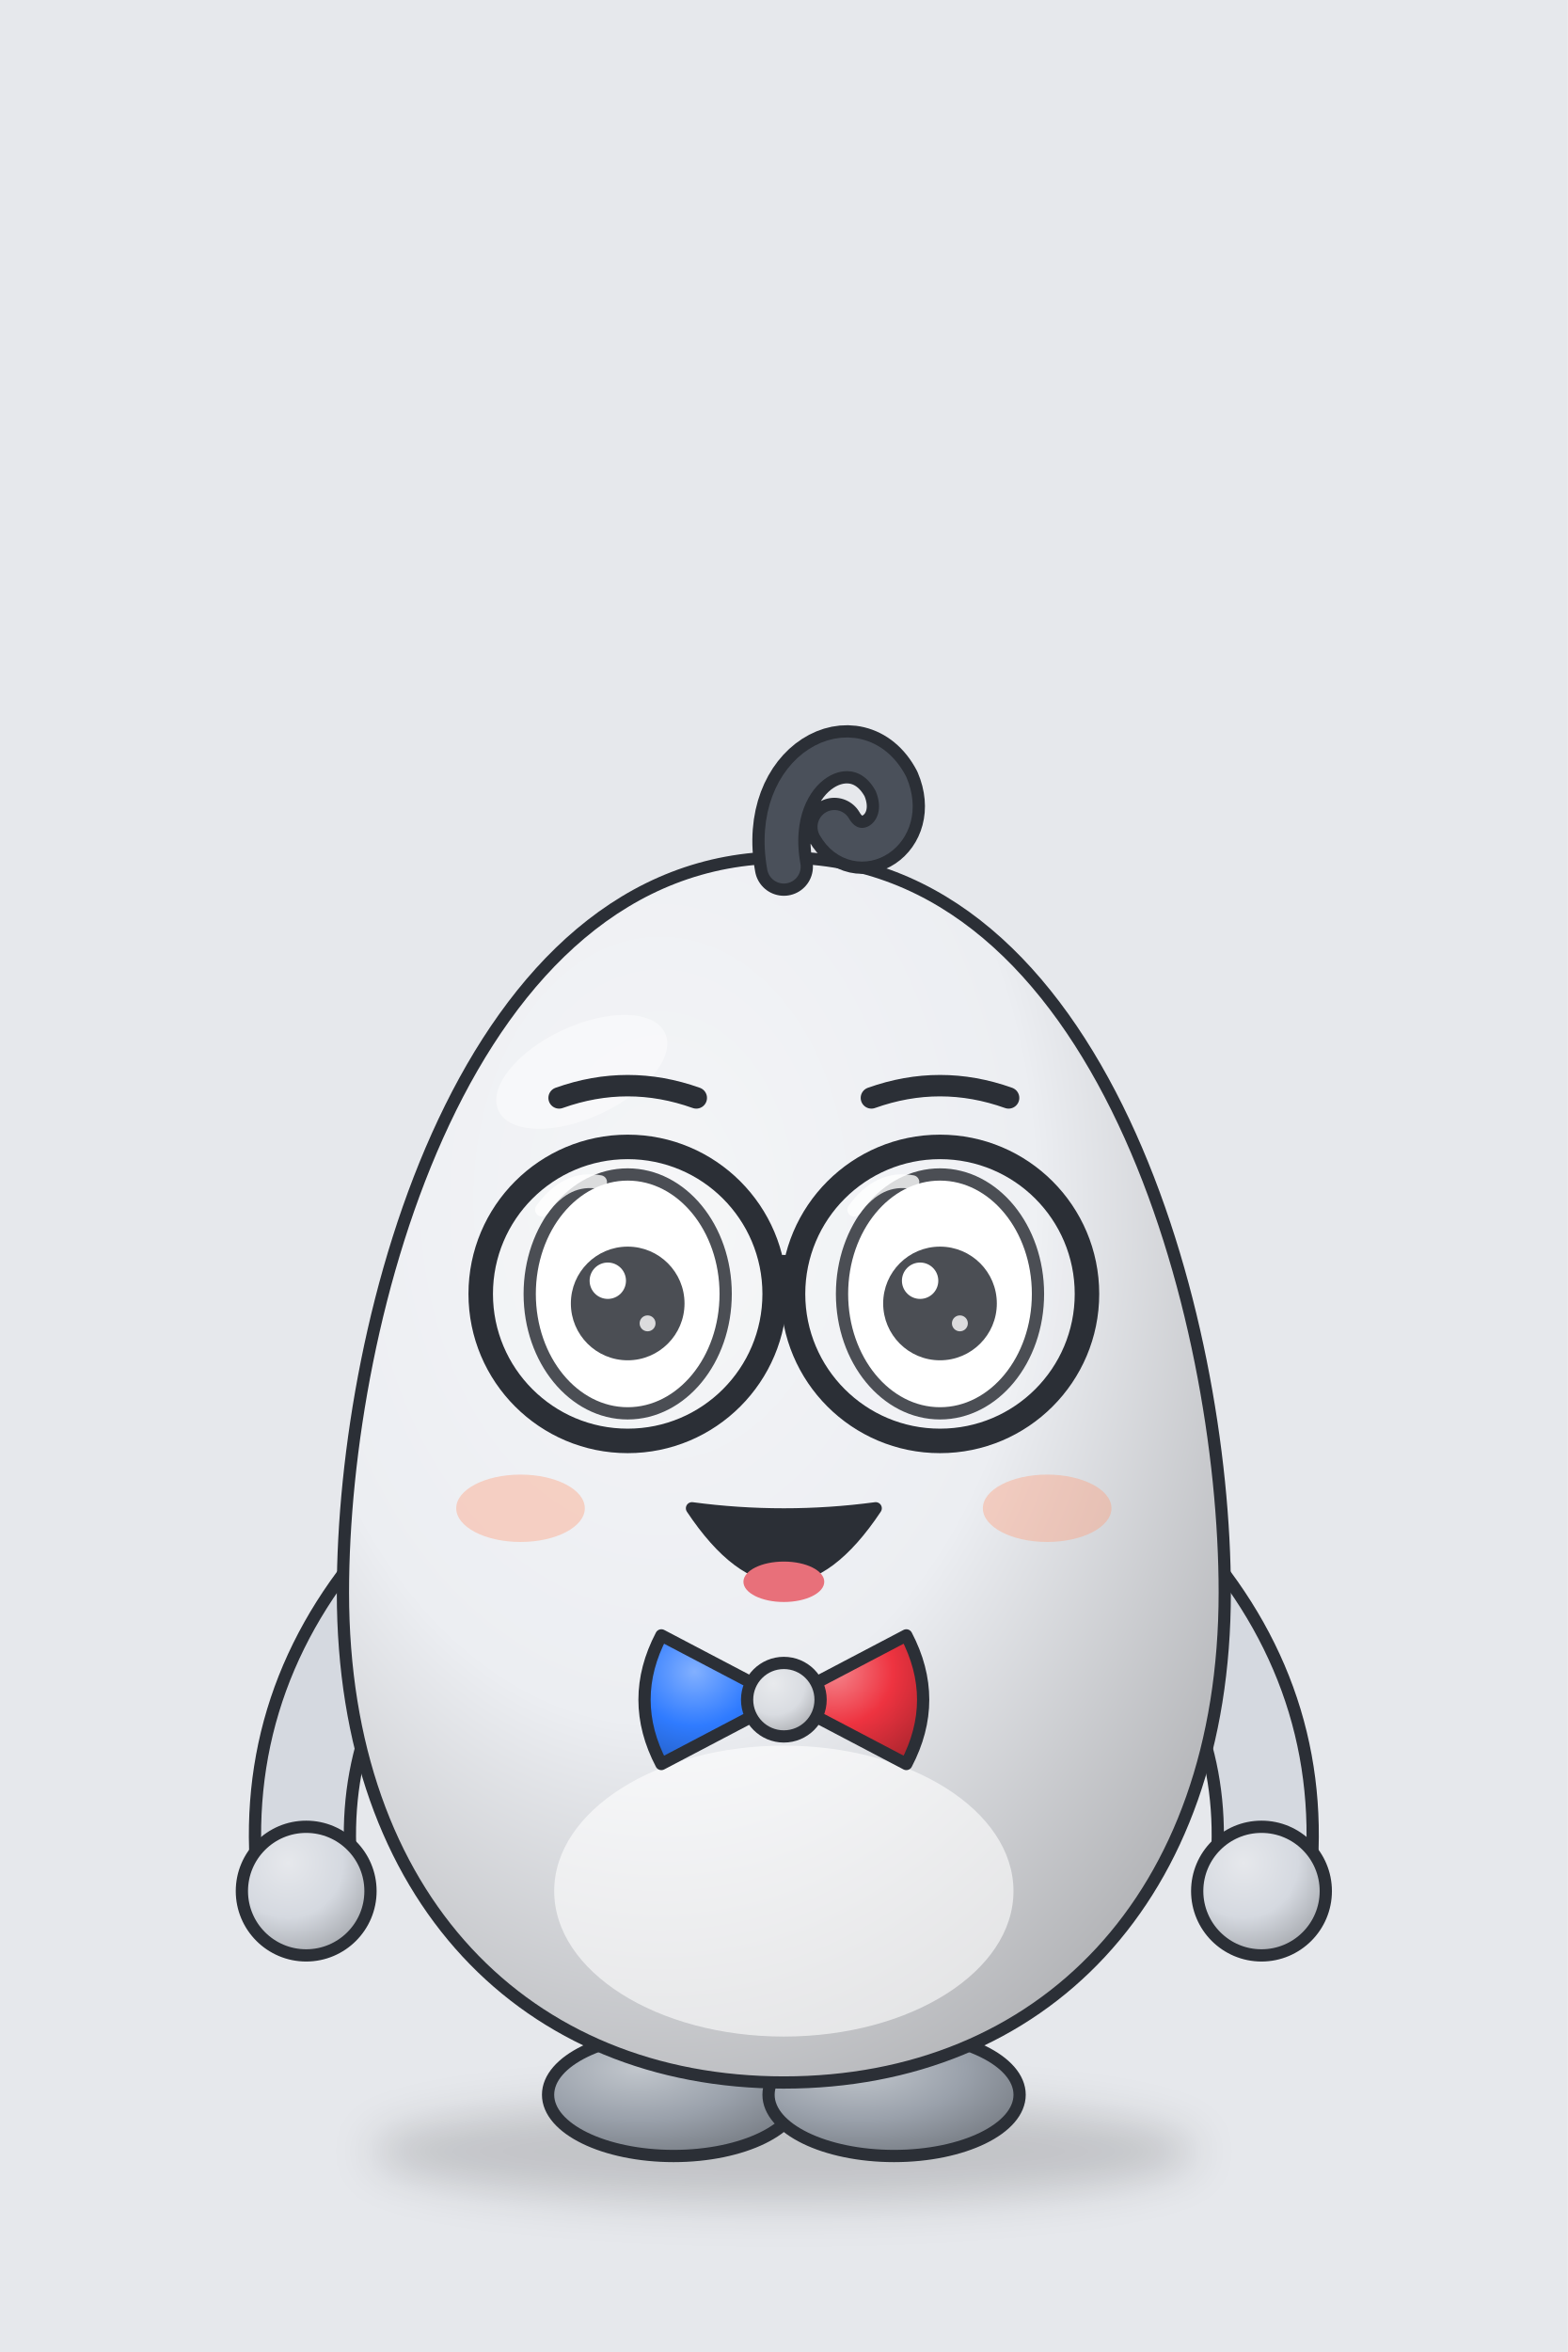
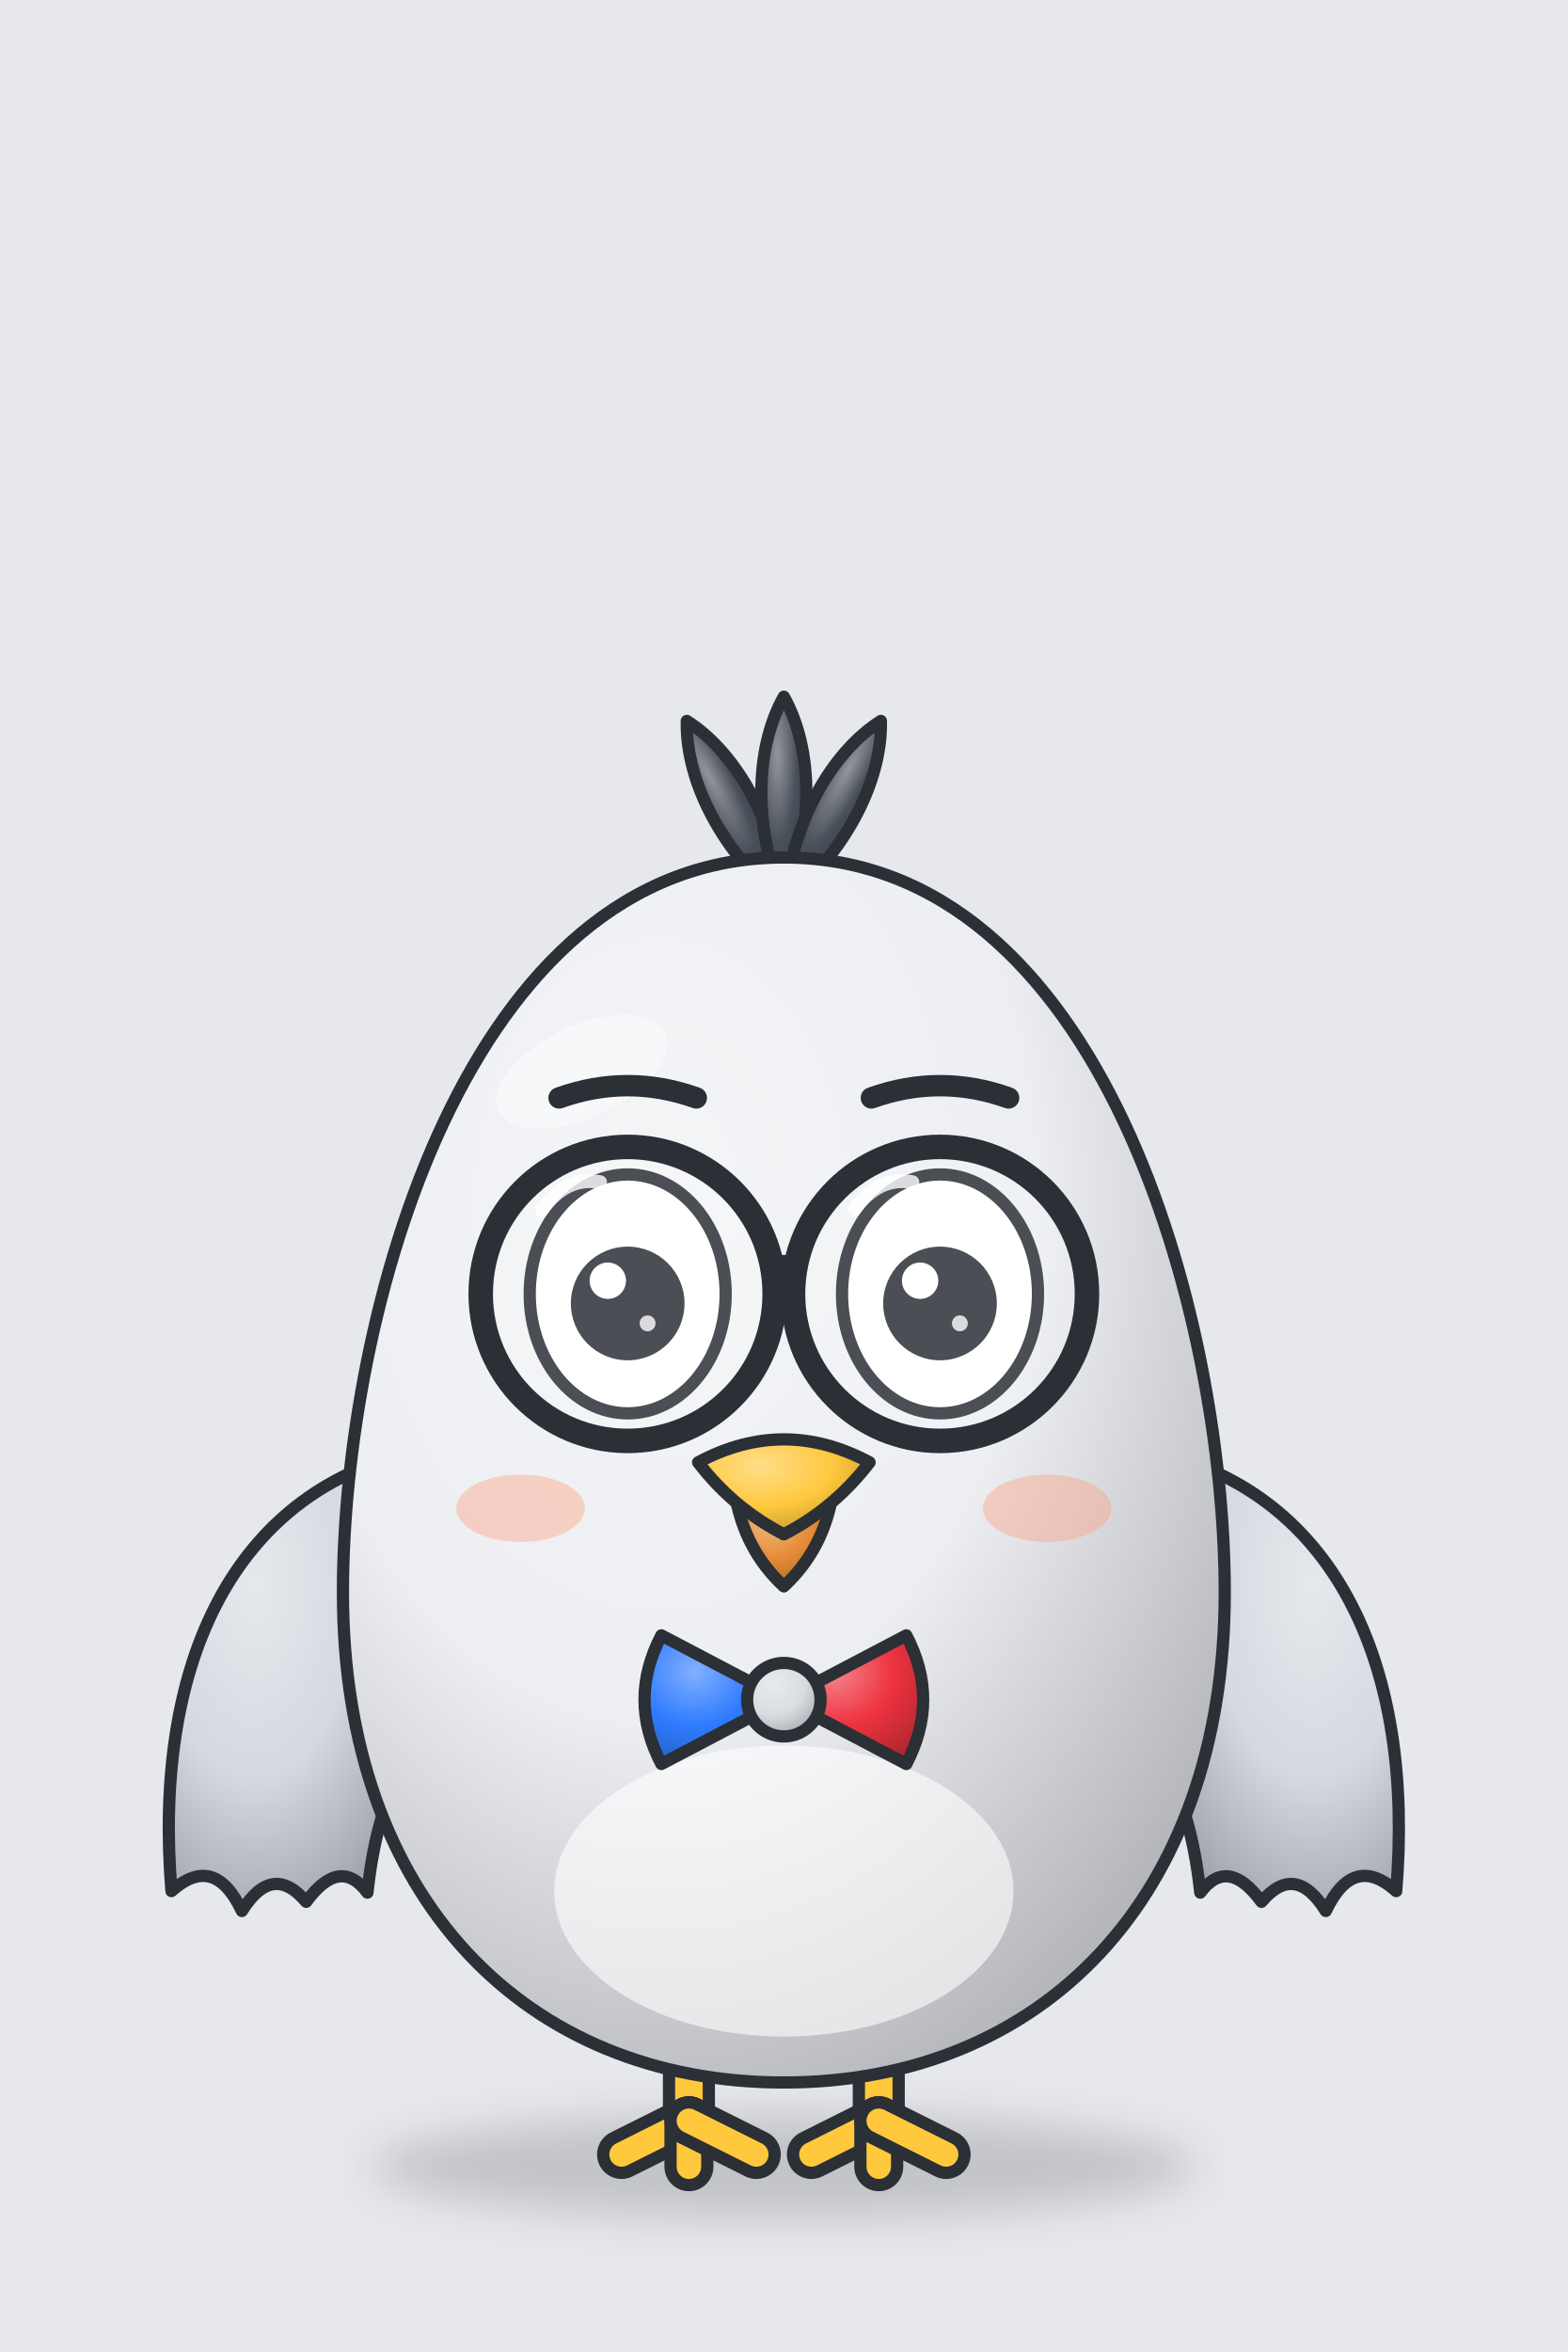
<svg xmlns="http://www.w3.org/2000/svg" width="1024" height="1536" viewBox="0 0 1024 1536">
  <defs>
    <filter id="soft" x="-50%" y="-50%" width="200%" height="200%">
      <feGaussianBlur stdDeviation="14" />
    </filter>
    <filter id="glow" x="-50%" y="-50%" width="200%" height="200%">
      <feGaussianBlur stdDeviation="30" />
    </filter>
-     <radialGradient id="ball9AA1AB" cx="0.36" cy="0.28" r="0.85">
-       <stop offset="0" stop-color="#C2C7CD" />
-       <stop offset="0.5" stop-color="#9AA1AB" />
-       <stop offset="1" stop-color="#6F747B" />
+     <radialGradient id="ball4A505A" cx="0.36" cy="0.28" r="0.85">
+       <stop offset="0" stop-color="#92969C" />
+       <stop offset="0.5" stop-color="#4A505A" />
+       <stop offset="1" stop-color="#353A41" />
    </radialGradient>
    <radialGradient id="ballD5D9E0" cx="0.36" cy="0.28" r="0.85">
      <stop offset="0" stop-color="#E6E8EC" />
      <stop offset="0.5" stop-color="#D5D9E0" />
      <stop offset="1" stop-color="#999CA1" />
    </radialGradient>
    <radialGradient id="ballECEEF2" cx="0.36" cy="0.28" r="0.85">
      <stop offset="0" stop-color="#F4F5F7" />
      <stop offset="0.5" stop-color="#ECEEF2" />
      <stop offset="1" stop-color="#AAABAE" />
+     </radialGradient>
+     <radialGradient id="ballE58C36" cx="0.36" cy="0.28" r="0.85">
+       <stop offset="0" stop-color="#EFBA86" />
+       <stop offset="0.5" stop-color="#E58C36" />
+       <stop offset="1" stop-color="#A56527" />
+     </radialGradient>
+     <radialGradient id="ballFFC83D" cx="0.36" cy="0.28" r="0.85">
+       <stop offset="0" stop-color="#FFDE8B" />
+       <stop offset="0.5" stop-color="#FFC83D" />
+       <stop offset="1" stop-color="#B8902C" />
    </radialGradient>
    <radialGradient id="ball2F7BFF" cx="0.36" cy="0.28" r="0.85">
      <stop offset="0" stop-color="#82B0FF" />
      <stop offset="0.5" stop-color="#2F7BFF" />
      <stop offset="1" stop-color="#2259B8" />
    </radialGradient>
    <radialGradient id="ballEE3340" cx="0.36" cy="0.28" r="0.85">
      <stop offset="0" stop-color="#F5858C" />
      <stop offset="0.5" stop-color="#EE3340" />
      <stop offset="1" stop-color="#AB252E" />
    </radialGradient>
    <radialGradient id="ballD9DCE1" cx="0.36" cy="0.28" r="0.85">
      <stop offset="0" stop-color="#E8EAED" />
      <stop offset="0.5" stop-color="#D9DCE1" />
      <stop offset="1" stop-color="#9C9EA2" />
    </radialGradient>
  </defs>
  <rect width="1024" height="1536" fill="#E6E8EC" />
-   <ellipse cx="512" cy="1405" rx="270" ry="34" fill="#000" opacity="0.16" filter="url(#soft)" />
-   <ellipse cx="440" cy="1368" rx="82" ry="40" fill="url(#ball9AA1AB)" stroke="#2B2F36" stroke-width="8" stroke-linejoin="round" />
-   <ellipse cx="584" cy="1368" rx="82" ry="40" fill="url(#ball9AA1AB)" stroke="#2B2F36" stroke-width="8" stroke-linejoin="round" />
-   <path d="M262,1030 Q185,1120 200,1235" fill="none" stroke="#2B2F36" stroke-width="70" stroke-linecap="round" stroke-linejoin="round" />
-   <path d="M262,1030 Q185,1120 200,1235" fill="none" stroke="#D5D9E0" stroke-width="54" stroke-linecap="round" stroke-linejoin="round" />
-   <circle cx="200" cy="1235" r="42" fill="url(#ballD5D9E0)" stroke="#2B2F36" stroke-width="8" />
-   <path d="M762,1030 Q839,1120 824,1235" fill="none" stroke="#2B2F36" stroke-width="70" stroke-linecap="round" stroke-linejoin="round" />
-   <path d="M762,1030 Q839,1120 824,1235" fill="none" stroke="#D5D9E0" stroke-width="54" stroke-linecap="round" stroke-linejoin="round" />
-   <circle cx="824" cy="1235" r="42" fill="url(#ballD5D9E0)" stroke="#2B2F36" stroke-width="8" />
+   <ellipse cx="512" cy="1415" rx="270" ry="34" fill="#000" opacity="0.16" filter="url(#soft)" />
+   <path d="M450,1355 L450,1385" fill="none" stroke="#2B2F36" stroke-width="34" stroke-linecap="round" stroke-linejoin="round" />
+   <path d="M450,1355 L450,1385" fill="none" stroke="#FFC83D" stroke-width="18" stroke-linecap="round" stroke-linejoin="round" />
+   <path d="M450,1385 L406,1407" fill="none" stroke="#2B2F36" stroke-width="32" stroke-linecap="round" stroke-linejoin="round" />
+   <path d="M450,1385 L406,1407" fill="none" stroke="#FFC83D" stroke-width="16" stroke-linecap="round" stroke-linejoin="round" />
+   <path d="M450,1385 L450,1415" fill="none" stroke="#2B2F36" stroke-width="32" stroke-linecap="round" stroke-linejoin="round" />
+   <path d="M450,1385 L450,1415" fill="none" stroke="#FFC83D" stroke-width="16" stroke-linecap="round" stroke-linejoin="round" />
+   <path d="M450,1385 L494,1407" fill="none" stroke="#2B2F36" stroke-width="32" stroke-linecap="round" stroke-linejoin="round" />
+   <path d="M450,1385 L494,1407" fill="none" stroke="#FFC83D" stroke-width="16" stroke-linecap="round" stroke-linejoin="round" />
+   <path d="M574,1355 L574,1385" fill="none" stroke="#2B2F36" stroke-width="34" stroke-linecap="round" stroke-linejoin="round" />
+   <path d="M574,1355 L574,1385" fill="none" stroke="#FFC83D" stroke-width="18" stroke-linecap="round" stroke-linejoin="round" />
+   <path d="M574,1385 L530,1407" fill="none" stroke="#2B2F36" stroke-width="32" stroke-linecap="round" stroke-linejoin="round" />
+   <path d="M574,1385 L530,1407" fill="none" stroke="#FFC83D" stroke-width="16" stroke-linecap="round" stroke-linejoin="round" />
+   <path d="M574,1385 L574,1415" fill="none" stroke="#2B2F36" stroke-width="32" stroke-linecap="round" stroke-linejoin="round" />
+   <path d="M574,1385 L574,1415" fill="none" stroke="#FFC83D" stroke-width="16" stroke-linecap="round" stroke-linejoin="round" />
+   <path d="M574,1385 L618,1407" fill="none" stroke="#2B2F36" stroke-width="32" stroke-linecap="round" stroke-linejoin="round" />
+   <path d="M574,1385 L618,1407" fill="none" stroke="#FFC83D" stroke-width="16" stroke-linecap="round" stroke-linejoin="round" />
+   <path d="M0,0 C-22,-55 -17,-105 0,-135 C17,-105 22,-55 0,0 Z" fill="url(#ball4A505A)" stroke="#2B2F36" stroke-width="8" stroke-linejoin="round" vector-effect="non-scaling-stroke" transform="translate(512 590) rotate(-28) scale(1)" />
+   <path d="M0,0 C-22,-55 -17,-105 0,-135 C17,-105 22,-55 0,0 Z" fill="url(#ball4A505A)" stroke="#2B2F36" stroke-width="8" stroke-linejoin="round" vector-effect="non-scaling-stroke" transform="translate(512 590) rotate(0) scale(1)" />
+   <path d="M0,0 C-22,-55 -17,-105 0,-135 C17,-105 22,-55 0,0 Z" fill="url(#ball4A505A)" stroke="#2B2F36" stroke-width="8" stroke-linejoin="round" vector-effect="non-scaling-stroke" transform="translate(512 590) rotate(28) scale(1)" />
+   <path d="M262,950 C150,980 100,1090 112,1235 Q140,1210 158,1248 Q178,1216 200,1242 Q222,1212 240,1236 Q246,1180 266,1150 Z" fill="url(#ballD5D9E0)" stroke="#2B2F36" stroke-width="8" stroke-linejoin="round" />
+   <g transform="translate(1024 0) scale(-1 1)">
+     <path d="M262,950 C150,980 100,1090 112,1235 Q140,1210 158,1248 Q178,1216 200,1242 Q222,1212 240,1236 Q246,1180 266,1150 Z" fill="url(#ballD5D9E0)" stroke="#2B2F36" stroke-width="8" stroke-linejoin="round" />
+   </g>
  <path d="M512,560 C720,560 800,860 800,1040 C800,1240 680,1360 512,1360 C344,1360 224,1240 224,1040 C224,860 304,560 512,560 Z" fill="url(#ballECEEF2)" stroke="#2B2F36" stroke-width="8" stroke-linejoin="round" />
  <ellipse cx="512" cy="1235" rx="150" ry="95" fill="#FFF" opacity="0.6" />
  <ellipse cx="380" cy="700" rx="60" ry="30" fill="#FFFFFF" opacity="0.45" transform="rotate(-25 380 700)" />
-   <path d="M512,566 C500,500 560,470 582,512 C596,545 560,566 545,540" fill="none" stroke="#2B2F36" stroke-width="38" stroke-linecap="round" stroke-linejoin="round" />
-   <path d="M512,566 C500,500 560,470 582,512 C596,545 560,566 545,540" fill="none" stroke="#4A505A" stroke-width="22" stroke-linecap="round" stroke-linejoin="round" />
  <ellipse cx="340" cy="985" rx="42" ry="22" fill="#FF9E7A" opacity="0.4" />
  <ellipse cx="684" cy="985" rx="42" ry="22" fill="#FF9E7A" opacity="0.4" />
  <ellipse cx="410" cy="845" rx="64" ry="78" fill="#FFFFFF" stroke="#2B2F36" stroke-width="8" stroke-linejoin="round" />
  <circle cx="410" cy="851.24" r="37.12" fill="#2B2F36" />
  <circle cx="397.008" cy="836.392" r="11.878" fill="#FFF" />
  <circle cx="422.992" cy="864.232" r="5.197" fill="#FFF" opacity="0.8" />
  <path d="M365.2,717 Q410,701 454.8,717" fill="none" stroke="#2B2F36" stroke-width="14" stroke-linecap="round" stroke-linejoin="round" />
  <ellipse cx="614" cy="845" rx="64" ry="78" fill="#FFFFFF" stroke="#2B2F36" stroke-width="8" stroke-linejoin="round" />
  <circle cx="614" cy="851.24" r="37.12" fill="#2B2F36" />
  <circle cx="601.008" cy="836.392" r="11.878" fill="#FFF" />
  <circle cx="626.992" cy="864.232" r="5.197" fill="#FFF" opacity="0.8" />
  <path d="M569.2,717 Q614,701 658.8,717" fill="none" stroke="#2B2F36" stroke-width="14" stroke-linecap="round" stroke-linejoin="round" />
-   <path d="M452,985 Q512,993 572,985 Q512,1075 452,985 Z" fill="#2B2F36" stroke="#2B2F36" stroke-width="8" stroke-linejoin="round" />
-   <ellipse cx="512" cy="1033" rx="26.4" ry="13.2" fill="#E8707A" />
  <circle cx="410" cy="845" r="96" fill="#FFF" fill-opacity="0.15" stroke="#2B2F36" stroke-width="16" />
  <path d="M354,790 Q370,768 392,772" fill="none" stroke="#FFF" stroke-width="9" stroke-linecap="round" stroke-linejoin="round" opacity="0.8" />
  <circle cx="614" cy="845" r="96" fill="#FFF" fill-opacity="0.15" stroke="#2B2F36" stroke-width="16" />
  <path d="M558,790 Q574,768 596,772" fill="none" stroke="#FFF" stroke-width="9" stroke-linecap="round" stroke-linejoin="round" opacity="0.8" />
  <path d="M506,835 Q512,820 518,835" fill="none" stroke="#2B2F36" stroke-width="16" stroke-linecap="round" stroke-linejoin="round" />
+   <path d="M480,975 L544,975 Q538,1012 512,1036 Q486,1012 480,975 Z" fill="url(#ballE58C36)" stroke="#2B2F36" stroke-width="8" stroke-linejoin="round" />
+   <path d="M456,955 Q512,925 568,955 Q545,985 512,1002 Q479,985 456,955 Z" fill="url(#ballFFC83D)" stroke="#2B2F36" stroke-width="8" stroke-linejoin="round" />
  <path d="M512,1110 L432,1068 Q410,1110 432,1152 Z" fill="url(#ball2F7BFF)" stroke="#2B2F36" stroke-width="8" stroke-linejoin="round" />
  <path d="M512,1110 L592,1068 Q614,1110 592,1152 Z" fill="url(#ballEE3340)" stroke="#2B2F36" stroke-width="8" stroke-linejoin="round" />
  <circle cx="512" cy="1110" r="24" fill="url(#ballD9DCE1)" stroke="#2B2F36" stroke-width="8" />
</svg>
